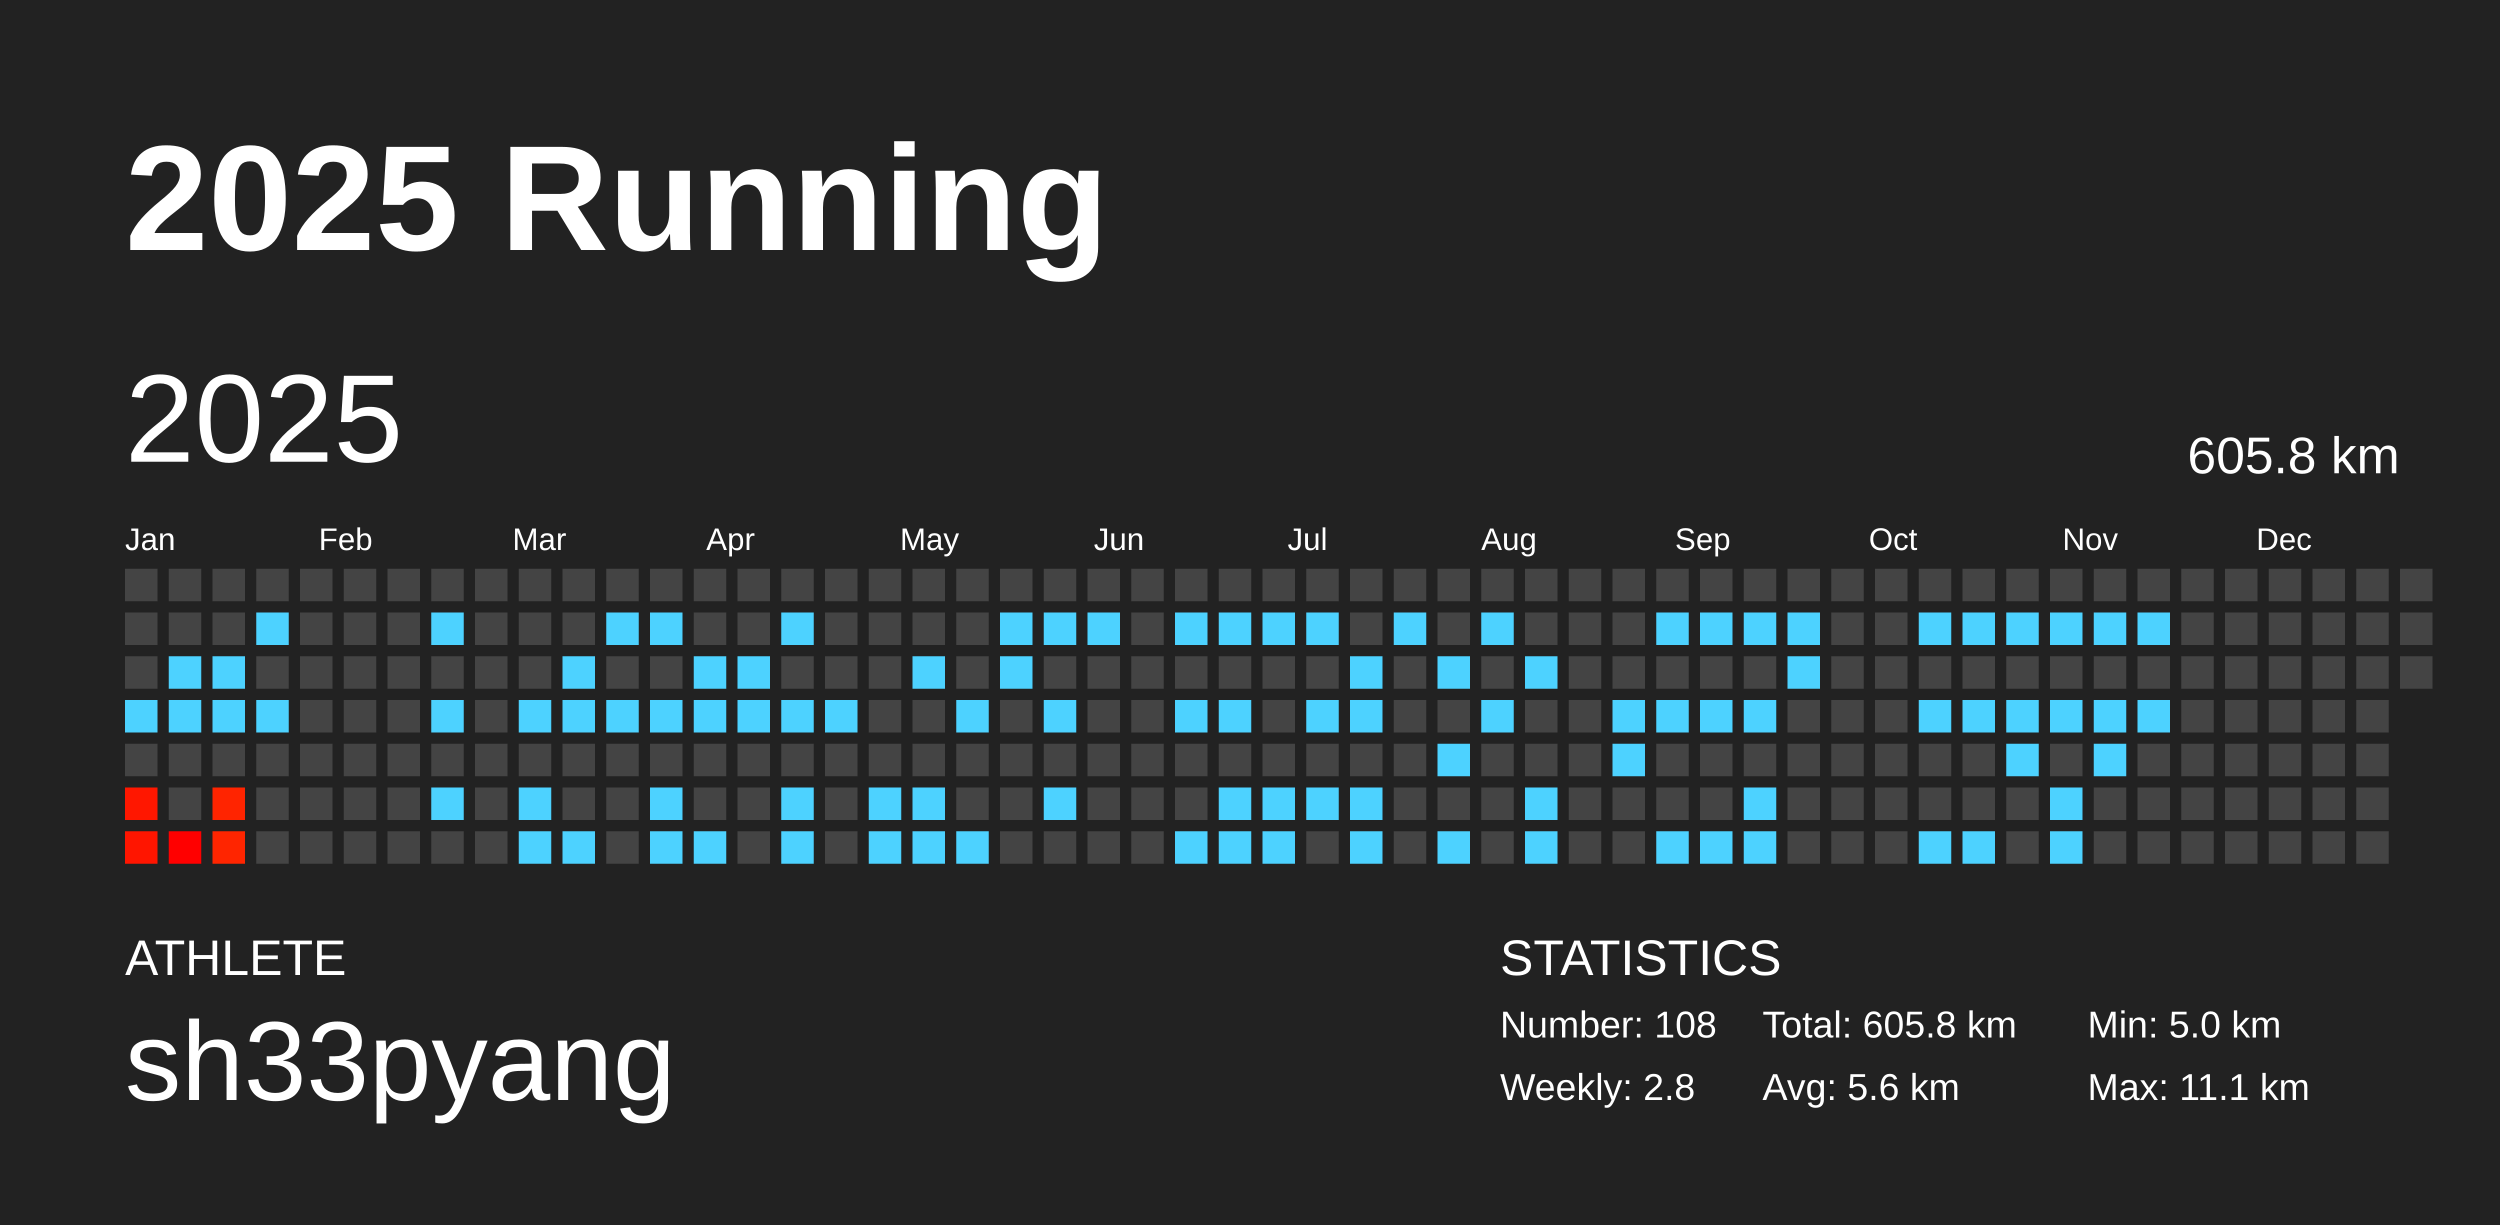
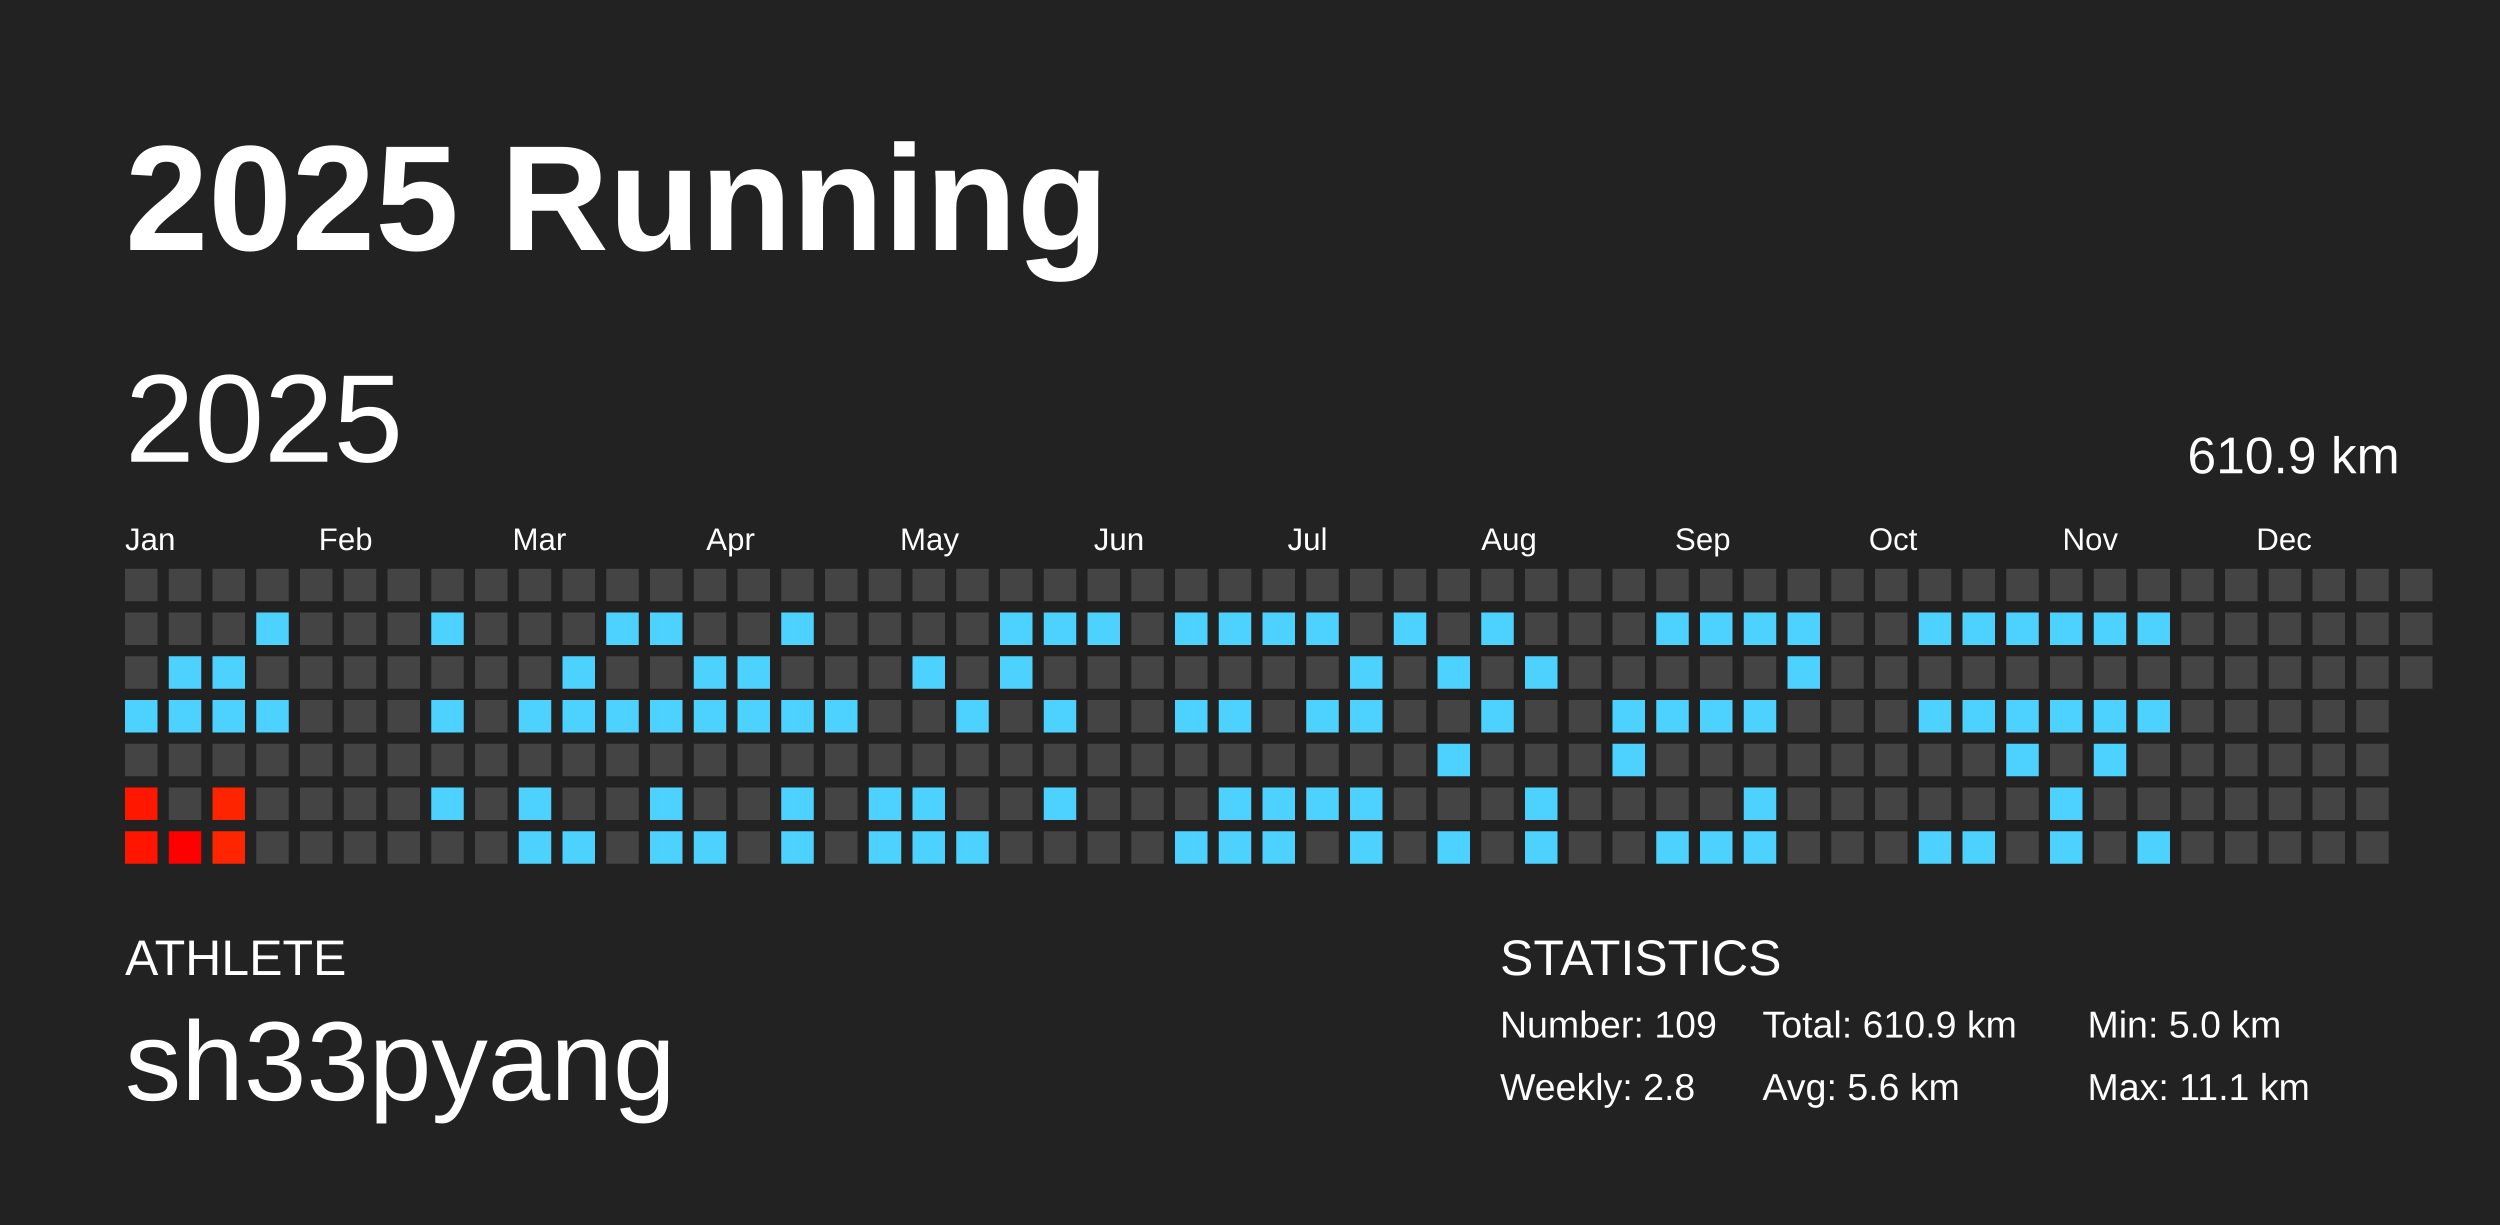
<svg xmlns="http://www.w3.org/2000/svg" baseProfile="full" height="98mm" version="1.1" viewBox="0,0,200,98" width="200mm">
  <defs />
  <rect fill="#222222" height="98" width="200" x="0" y="0" />
  <text fill="#FFFFFF" style="font-size:12px; font-family:Arial; font-weight:bold;" x="10" y="20">2025 Running</text>
  <text fill="#FFFFFF" style="font-size:4px; font-family:Arial" x="10" y="78">ATHLETE</text>
  <text fill="#FFFFFF" style="font-size:9px; font-family:Arial" x="10" y="88">sh33pyang</text>
  <text fill="#FFFFFF" style="font-size:4px; font-family:Arial" x="120" y="78">STATISTICS</text>
-   <text fill="#FFFFFF" style="font-size:3px; font-family:Arial" x="120" y="83">Number: 108</text>
+   <text fill="#FFFFFF" style="font-size:3px; font-family:Arial" x="120" y="83">Number: 109</text>
  <text fill="#FFFFFF" style="font-size:3px; font-family:Arial" x="120" y="88">Weekly: 2.8</text>
-   <text fill="#FFFFFF" style="font-size:3px; font-family:Arial" x="141" y="83">Total: 605.8 km</text>
+   <text fill="#FFFFFF" style="font-size:3px; font-family:Arial" x="141" y="83">Total: 610.9 km</text>
  <text fill="#FFFFFF" style="font-size:3px; font-family:Arial" x="141" y="88">Avg: 5.6 km</text>
  <text fill="#FFFFFF" style="font-size:3px; font-family:Arial" x="167" y="83">Min: 5.0 km</text>
  <text fill="#FFFFFF" style="font-size:3px; font-family:Arial" x="167" y="88">Max: 11.1 km</text>
  <text dominant-baseline="hanging" fill="#FFFFFF" style="font-size:10.0px; font-family:Arial;" x="10" y="30">2025</text>
-   <text dominant-baseline="hanging" fill="#FFFFFF" style="font-size:4.125px; font-family:Arial;" x="175" y="35">605.8 km</text>
+   <text dominant-baseline="hanging" fill="#FFFFFF" style="font-size:4.125px; font-family:Arial;" x="175" y="35">610.9 km</text>
  <text fill="#FFFFFF" style="font-size:2.5px; font-family:Arial" x="10.0" y="44">Jan</text>
  <text fill="#FFFFFF" style="font-size:2.5px; font-family:Arial" x="25.5" y="44">Feb</text>
  <text fill="#FFFFFF" style="font-size:2.5px; font-family:Arial" x="41.0" y="44">Mar</text>
  <text fill="#FFFFFF" style="font-size:2.5px; font-family:Arial" x="56.5" y="44">Apr</text>
  <text fill="#FFFFFF" style="font-size:2.5px; font-family:Arial" x="72.0" y="44">May</text>
  <text fill="#FFFFFF" style="font-size:2.5px; font-family:Arial" x="87.5" y="44">Jun</text>
  <text fill="#FFFFFF" style="font-size:2.5px; font-family:Arial" x="103.0" y="44">Jul</text>
  <text fill="#FFFFFF" style="font-size:2.5px; font-family:Arial" x="118.5" y="44">Aug</text>
  <text fill="#FFFFFF" style="font-size:2.5px; font-family:Arial" x="134.0" y="44">Sep</text>
  <text fill="#FFFFFF" style="font-size:2.5px; font-family:Arial" x="149.5" y="44">Oct</text>
  <text fill="#FFFFFF" style="font-size:2.5px; font-family:Arial" x="165.0" y="44">Nov</text>
  <text fill="#FFFFFF" style="font-size:2.5px; font-family:Arial" x="180.5" y="44">Dec</text>
  <rect fill="#444444" height="2.6" width="2.6" x="10.0" y="45.5" />
  <rect fill="#444444" height="2.6" width="2.6" x="10.0" y="49.0" />
  <rect fill="#444444" height="2.6" width="2.6" x="10.0" y="52.5" />
  <rect fill="#4dd2ff" height="2.6" width="2.6" x="10.0" y="56.0" />
  <rect fill="#444444" height="2.6" width="2.6" x="10.0" y="59.5" />
  <rect fill="#ff1700" height="2.6" width="2.6" x="10.0" y="63.0" />
  <rect fill="#ff1500" height="2.6" width="2.6" x="10.0" y="66.5" />
  <rect fill="#444444" height="2.6" width="2.6" x="13.5" y="45.5" />
  <rect fill="#444444" height="2.6" width="2.6" x="13.5" y="49.0" />
  <rect fill="#4dd2ff" height="2.6" width="2.6" x="13.5" y="52.5" />
  <rect fill="#4dd2ff" height="2.6" width="2.6" x="13.5" y="56.0" />
  <rect fill="#444444" height="2.6" width="2.6" x="13.5" y="59.5" />
  <rect fill="#444444" height="2.6" width="2.6" x="13.5" y="63.0" />
  <rect fill="#ff0000" height="2.6" width="2.6" x="13.5" y="66.5" />
  <rect fill="#444444" height="2.6" width="2.6" x="17.0" y="45.5" />
  <rect fill="#444444" height="2.6" width="2.6" x="17.0" y="49.0" />
  <rect fill="#4dd2ff" height="2.6" width="2.6" x="17.0" y="52.5" />
  <rect fill="#4dd2ff" height="2.6" width="2.6" x="17.0" y="56.0" />
  <rect fill="#444444" height="2.6" width="2.6" x="17.0" y="59.5" />
  <rect fill="#ff2400" height="2.6" width="2.6" x="17.0" y="63.0" />
  <rect fill="#ff2500" height="2.6" width="2.6" x="17.0" y="66.5" />
  <rect fill="#444444" height="2.6" width="2.6" x="20.5" y="45.5" />
  <rect fill="#4dd2ff" height="2.6" width="2.6" x="20.5" y="49.0" />
  <rect fill="#444444" height="2.6" width="2.6" x="20.5" y="52.5" />
  <rect fill="#4dd2ff" height="2.6" width="2.6" x="20.5" y="56.0" />
  <rect fill="#444444" height="2.6" width="2.6" x="20.5" y="59.5" />
  <rect fill="#444444" height="2.6" width="2.6" x="20.5" y="63.0" />
  <rect fill="#444444" height="2.6" width="2.6" x="20.5" y="66.5" />
  <rect fill="#444444" height="2.6" width="2.6" x="24.0" y="45.5" />
  <rect fill="#444444" height="2.6" width="2.6" x="24.0" y="49.0" />
  <rect fill="#444444" height="2.6" width="2.6" x="24.0" y="52.5" />
  <rect fill="#444444" height="2.6" width="2.6" x="24.0" y="56.0" />
  <rect fill="#444444" height="2.6" width="2.6" x="24.0" y="59.5" />
  <rect fill="#444444" height="2.6" width="2.6" x="24.0" y="63.0" />
  <rect fill="#444444" height="2.6" width="2.6" x="24.0" y="66.5" />
  <rect fill="#444444" height="2.6" width="2.6" x="27.5" y="45.5" />
  <rect fill="#444444" height="2.6" width="2.6" x="27.5" y="49.0" />
  <rect fill="#444444" height="2.6" width="2.6" x="27.5" y="52.5" />
  <rect fill="#444444" height="2.6" width="2.6" x="27.5" y="56.0" />
  <rect fill="#444444" height="2.6" width="2.6" x="27.5" y="59.5" />
  <rect fill="#444444" height="2.6" width="2.6" x="27.5" y="63.0" />
  <rect fill="#444444" height="2.6" width="2.6" x="27.5" y="66.5" />
  <rect fill="#444444" height="2.6" width="2.6" x="31.0" y="45.5" />
  <rect fill="#444444" height="2.6" width="2.6" x="31.0" y="49.0" />
  <rect fill="#444444" height="2.6" width="2.6" x="31.0" y="52.5" />
  <rect fill="#444444" height="2.6" width="2.6" x="31.0" y="56.0" />
  <rect fill="#444444" height="2.6" width="2.6" x="31.0" y="59.5" />
  <rect fill="#444444" height="2.6" width="2.6" x="31.0" y="63.0" />
  <rect fill="#444444" height="2.6" width="2.6" x="31.0" y="66.5" />
  <rect fill="#444444" height="2.6" width="2.6" x="34.5" y="45.5" />
  <rect fill="#4dd2ff" height="2.6" width="2.6" x="34.5" y="49.0" />
  <rect fill="#444444" height="2.6" width="2.6" x="34.5" y="52.5" />
  <rect fill="#4dd2ff" height="2.6" width="2.6" x="34.5" y="56.0" />
  <rect fill="#444444" height="2.6" width="2.6" x="34.5" y="59.5" />
  <rect fill="#4dd2ff" height="2.6" width="2.6" x="34.5" y="63.0" />
  <rect fill="#444444" height="2.6" width="2.6" x="34.5" y="66.5" />
  <rect fill="#444444" height="2.6" width="2.6" x="38.0" y="45.5" />
  <rect fill="#444444" height="2.6" width="2.6" x="38.0" y="49.0" />
  <rect fill="#444444" height="2.6" width="2.6" x="38.0" y="52.5" />
  <rect fill="#444444" height="2.6" width="2.6" x="38.0" y="56.0" />
  <rect fill="#444444" height="2.6" width="2.6" x="38.0" y="59.5" />
  <rect fill="#444444" height="2.6" width="2.6" x="38.0" y="63.0" />
  <rect fill="#444444" height="2.6" width="2.6" x="38.0" y="66.5" />
  <rect fill="#444444" height="2.6" width="2.6" x="41.5" y="45.5" />
  <rect fill="#444444" height="2.6" width="2.6" x="41.5" y="49.0" />
  <rect fill="#444444" height="2.6" width="2.6" x="41.5" y="52.5" />
  <rect fill="#4dd2ff" height="2.6" width="2.6" x="41.5" y="56.0" />
  <rect fill="#444444" height="2.6" width="2.6" x="41.5" y="59.5" />
  <rect fill="#4dd2ff" height="2.6" width="2.6" x="41.5" y="63.0" />
  <rect fill="#4dd2ff" height="2.6" width="2.6" x="41.5" y="66.5" />
  <rect fill="#444444" height="2.6" width="2.6" x="45.0" y="45.5" />
  <rect fill="#444444" height="2.6" width="2.6" x="45.0" y="49.0" />
  <rect fill="#4dd2ff" height="2.6" width="2.6" x="45.0" y="52.5" />
  <rect fill="#4dd2ff" height="2.6" width="2.6" x="45.0" y="56.0" />
  <rect fill="#444444" height="2.6" width="2.6" x="45.0" y="59.5" />
  <rect fill="#444444" height="2.6" width="2.6" x="45.0" y="63.0" />
  <rect fill="#4dd2ff" height="2.6" width="2.6" x="45.0" y="66.5" />
  <rect fill="#444444" height="2.6" width="2.6" x="48.5" y="45.5" />
  <rect fill="#4dd2ff" height="2.6" width="2.6" x="48.5" y="49.0" />
  <rect fill="#444444" height="2.6" width="2.6" x="48.5" y="52.5" />
  <rect fill="#4dd2ff" height="2.6" width="2.6" x="48.5" y="56.0" />
  <rect fill="#444444" height="2.6" width="2.6" x="48.5" y="59.5" />
  <rect fill="#444444" height="2.6" width="2.6" x="48.5" y="63.0" />
  <rect fill="#444444" height="2.6" width="2.6" x="48.5" y="66.5" />
  <rect fill="#444444" height="2.6" width="2.6" x="52.0" y="45.5" />
  <rect fill="#4dd2ff" height="2.6" width="2.6" x="52.0" y="49.0" />
  <rect fill="#444444" height="2.6" width="2.6" x="52.0" y="52.5" />
  <rect fill="#4dd2ff" height="2.6" width="2.6" x="52.0" y="56.0" />
  <rect fill="#444444" height="2.6" width="2.6" x="52.0" y="59.5" />
  <rect fill="#4dd2ff" height="2.6" width="2.6" x="52.0" y="63.0" />
  <rect fill="#4dd2ff" height="2.6" width="2.6" x="52.0" y="66.5" />
  <rect fill="#444444" height="2.6" width="2.6" x="55.5" y="45.5" />
  <rect fill="#444444" height="2.6" width="2.6" x="55.5" y="49.0" />
  <rect fill="#4dd2ff" height="2.6" width="2.6" x="55.5" y="52.5" />
  <rect fill="#4dd2ff" height="2.6" width="2.6" x="55.5" y="56.0" />
  <rect fill="#444444" height="2.6" width="2.6" x="55.5" y="59.5" />
  <rect fill="#444444" height="2.6" width="2.6" x="55.5" y="63.0" />
  <rect fill="#4dd2ff" height="2.6" width="2.6" x="55.5" y="66.5" />
  <rect fill="#444444" height="2.6" width="2.6" x="59.0" y="45.5" />
  <rect fill="#444444" height="2.6" width="2.6" x="59.0" y="49.0" />
  <rect fill="#4dd2ff" height="2.6" width="2.6" x="59.0" y="52.5" />
  <rect fill="#4dd2ff" height="2.6" width="2.6" x="59.0" y="56.0" />
  <rect fill="#444444" height="2.6" width="2.6" x="59.0" y="59.5" />
  <rect fill="#444444" height="2.6" width="2.6" x="59.0" y="63.0" />
  <rect fill="#444444" height="2.6" width="2.6" x="59.0" y="66.5" />
  <rect fill="#444444" height="2.6" width="2.6" x="62.5" y="45.5" />
  <rect fill="#4dd2ff" height="2.6" width="2.6" x="62.5" y="49.0" />
  <rect fill="#444444" height="2.6" width="2.6" x="62.5" y="52.5" />
  <rect fill="#4dd2ff" height="2.6" width="2.6" x="62.5" y="56.0" />
  <rect fill="#444444" height="2.6" width="2.6" x="62.5" y="59.5" />
  <rect fill="#4dd2ff" height="2.6" width="2.6" x="62.5" y="63.0" />
  <rect fill="#4dd2ff" height="2.6" width="2.6" x="62.5" y="66.5" />
  <rect fill="#444444" height="2.6" width="2.6" x="66.0" y="45.5" />
  <rect fill="#444444" height="2.6" width="2.6" x="66.0" y="49.0" />
  <rect fill="#444444" height="2.6" width="2.6" x="66.0" y="52.5" />
  <rect fill="#4dd2ff" height="2.6" width="2.6" x="66.0" y="56.0" />
  <rect fill="#444444" height="2.6" width="2.6" x="66.0" y="59.5" />
  <rect fill="#444444" height="2.6" width="2.6" x="66.0" y="63.0" />
  <rect fill="#444444" height="2.6" width="2.6" x="66.0" y="66.5" />
  <rect fill="#444444" height="2.6" width="2.6" x="69.5" y="45.5" />
  <rect fill="#444444" height="2.6" width="2.6" x="69.5" y="49.0" />
  <rect fill="#444444" height="2.6" width="2.6" x="69.5" y="52.5" />
  <rect fill="#444444" height="2.6" width="2.6" x="69.5" y="56.0" />
  <rect fill="#444444" height="2.6" width="2.6" x="69.5" y="59.5" />
  <rect fill="#4dd2ff" height="2.6" width="2.6" x="69.5" y="63.0" />
  <rect fill="#4dd2ff" height="2.6" width="2.6" x="69.5" y="66.5" />
  <rect fill="#444444" height="2.6" width="2.6" x="73.0" y="45.5" />
  <rect fill="#444444" height="2.6" width="2.6" x="73.0" y="49.0" />
  <rect fill="#4dd2ff" height="2.6" width="2.6" x="73.0" y="52.5" />
  <rect fill="#444444" height="2.6" width="2.6" x="73.0" y="56.0" />
  <rect fill="#444444" height="2.6" width="2.6" x="73.0" y="59.5" />
  <rect fill="#4dd2ff" height="2.6" width="2.6" x="73.0" y="63.0" />
  <rect fill="#4dd2ff" height="2.6" width="2.6" x="73.0" y="66.5" />
  <rect fill="#444444" height="2.6" width="2.6" x="76.5" y="45.5" />
  <rect fill="#444444" height="2.6" width="2.6" x="76.5" y="49.0" />
  <rect fill="#444444" height="2.6" width="2.6" x="76.5" y="52.5" />
  <rect fill="#4dd2ff" height="2.6" width="2.6" x="76.5" y="56.0" />
  <rect fill="#444444" height="2.6" width="2.6" x="76.5" y="59.5" />
  <rect fill="#444444" height="2.6" width="2.6" x="76.5" y="63.0" />
  <rect fill="#4dd2ff" height="2.6" width="2.6" x="76.5" y="66.5" />
  <rect fill="#444444" height="2.6" width="2.6" x="80.0" y="45.5" />
  <rect fill="#4dd2ff" height="2.6" width="2.6" x="80.0" y="49.0" />
  <rect fill="#4dd2ff" height="2.6" width="2.6" x="80.0" y="52.5" />
  <rect fill="#444444" height="2.6" width="2.6" x="80.0" y="56.0" />
  <rect fill="#444444" height="2.6" width="2.6" x="80.0" y="59.5" />
  <rect fill="#444444" height="2.6" width="2.6" x="80.0" y="63.0" />
  <rect fill="#444444" height="2.6" width="2.6" x="80.0" y="66.5" />
  <rect fill="#444444" height="2.6" width="2.6" x="83.5" y="45.5" />
  <rect fill="#4dd2ff" height="2.6" width="2.6" x="83.5" y="49.0" />
  <rect fill="#444444" height="2.6" width="2.6" x="83.5" y="52.5" />
  <rect fill="#4dd2ff" height="2.6" width="2.6" x="83.5" y="56.0" />
  <rect fill="#444444" height="2.6" width="2.6" x="83.5" y="59.5" />
  <rect fill="#4dd2ff" height="2.6" width="2.6" x="83.5" y="63.0" />
  <rect fill="#444444" height="2.6" width="2.6" x="83.5" y="66.5" />
  <rect fill="#444444" height="2.6" width="2.6" x="87.0" y="45.5" />
  <rect fill="#4dd2ff" height="2.6" width="2.6" x="87.0" y="49.0" />
  <rect fill="#444444" height="2.6" width="2.6" x="87.0" y="52.5" />
  <rect fill="#444444" height="2.6" width="2.6" x="87.0" y="56.0" />
  <rect fill="#444444" height="2.6" width="2.6" x="87.0" y="59.5" />
  <rect fill="#444444" height="2.6" width="2.6" x="87.0" y="63.0" />
  <rect fill="#444444" height="2.6" width="2.6" x="87.0" y="66.5" />
  <rect fill="#444444" height="2.6" width="2.6" x="90.5" y="45.5" />
  <rect fill="#444444" height="2.6" width="2.6" x="90.5" y="49.0" />
  <rect fill="#444444" height="2.6" width="2.6" x="90.5" y="52.5" />
  <rect fill="#444444" height="2.6" width="2.6" x="90.5" y="56.0" />
  <rect fill="#444444" height="2.6" width="2.6" x="90.5" y="59.5" />
  <rect fill="#444444" height="2.6" width="2.6" x="90.5" y="63.0" />
  <rect fill="#444444" height="2.6" width="2.6" x="90.5" y="66.5" />
  <rect fill="#444444" height="2.6" width="2.6" x="94.0" y="45.5" />
  <rect fill="#4dd2ff" height="2.6" width="2.6" x="94.0" y="49.0" />
  <rect fill="#444444" height="2.6" width="2.6" x="94.0" y="52.5" />
  <rect fill="#4dd2ff" height="2.6" width="2.6" x="94.0" y="56.0" />
  <rect fill="#444444" height="2.6" width="2.6" x="94.0" y="59.5" />
  <rect fill="#444444" height="2.6" width="2.6" x="94.0" y="63.0" />
  <rect fill="#4dd2ff" height="2.6" width="2.6" x="94.0" y="66.5" />
  <rect fill="#444444" height="2.6" width="2.6" x="97.5" y="45.5" />
  <rect fill="#4dd2ff" height="2.6" width="2.6" x="97.5" y="49.0" />
  <rect fill="#444444" height="2.6" width="2.6" x="97.5" y="52.5" />
  <rect fill="#4dd2ff" height="2.6" width="2.6" x="97.5" y="56.0" />
  <rect fill="#444444" height="2.6" width="2.6" x="97.5" y="59.5" />
  <rect fill="#4dd2ff" height="2.6" width="2.6" x="97.5" y="63.0" />
  <rect fill="#4dd2ff" height="2.6" width="2.6" x="97.5" y="66.5" />
  <rect fill="#444444" height="2.6" width="2.6" x="101.0" y="45.5" />
  <rect fill="#4dd2ff" height="2.6" width="2.6" x="101.0" y="49.0" />
  <rect fill="#444444" height="2.6" width="2.6" x="101.0" y="52.5" />
  <rect fill="#444444" height="2.6" width="2.6" x="101.0" y="56.0" />
  <rect fill="#444444" height="2.6" width="2.6" x="101.0" y="59.5" />
  <rect fill="#4dd2ff" height="2.6" width="2.6" x="101.0" y="63.0" />
  <rect fill="#4dd2ff" height="2.6" width="2.6" x="101.0" y="66.5" />
  <rect fill="#444444" height="2.6" width="2.6" x="104.5" y="45.5" />
  <rect fill="#4dd2ff" height="2.6" width="2.6" x="104.5" y="49.0" />
  <rect fill="#444444" height="2.6" width="2.6" x="104.5" y="52.5" />
  <rect fill="#4dd2ff" height="2.6" width="2.6" x="104.5" y="56.0" />
  <rect fill="#444444" height="2.6" width="2.6" x="104.5" y="59.5" />
  <rect fill="#4dd2ff" height="2.6" width="2.6" x="104.5" y="63.0" />
  <rect fill="#444444" height="2.6" width="2.6" x="104.5" y="66.5" />
  <rect fill="#444444" height="2.6" width="2.6" x="108.0" y="45.5" />
  <rect fill="#444444" height="2.6" width="2.6" x="108.0" y="49.0" />
  <rect fill="#4dd2ff" height="2.6" width="2.6" x="108.0" y="52.5" />
  <rect fill="#4dd2ff" height="2.6" width="2.6" x="108.0" y="56.0" />
  <rect fill="#444444" height="2.6" width="2.6" x="108.0" y="59.5" />
  <rect fill="#4dd2ff" height="2.6" width="2.6" x="108.0" y="63.0" />
  <rect fill="#4dd2ff" height="2.6" width="2.6" x="108.0" y="66.5" />
  <rect fill="#444444" height="2.6" width="2.6" x="111.5" y="45.5" />
  <rect fill="#4dd2ff" height="2.6" width="2.6" x="111.5" y="49.0" />
  <rect fill="#444444" height="2.6" width="2.6" x="111.5" y="52.5" />
  <rect fill="#444444" height="2.6" width="2.6" x="111.5" y="56.0" />
  <rect fill="#444444" height="2.6" width="2.6" x="111.5" y="59.5" />
  <rect fill="#444444" height="2.6" width="2.6" x="111.5" y="63.0" />
  <rect fill="#444444" height="2.6" width="2.6" x="111.5" y="66.5" />
  <rect fill="#444444" height="2.6" width="2.6" x="115.0" y="45.5" />
  <rect fill="#444444" height="2.6" width="2.6" x="115.0" y="49.0" />
  <rect fill="#4dd2ff" height="2.6" width="2.6" x="115.0" y="52.5" />
  <rect fill="#444444" height="2.6" width="2.6" x="115.0" y="56.0" />
  <rect fill="#4dd2ff" height="2.6" width="2.6" x="115.0" y="59.5" />
  <rect fill="#444444" height="2.6" width="2.6" x="115.0" y="63.0" />
  <rect fill="#4dd2ff" height="2.6" width="2.6" x="115.0" y="66.5" />
  <rect fill="#444444" height="2.6" width="2.6" x="118.5" y="45.5" />
  <rect fill="#4dd2ff" height="2.6" width="2.6" x="118.5" y="49.0" />
  <rect fill="#444444" height="2.6" width="2.6" x="118.5" y="52.5" />
  <rect fill="#4dd2ff" height="2.6" width="2.6" x="118.5" y="56.0" />
  <rect fill="#444444" height="2.6" width="2.6" x="118.5" y="59.5" />
  <rect fill="#444444" height="2.6" width="2.6" x="118.5" y="63.0" />
  <rect fill="#444444" height="2.6" width="2.6" x="118.5" y="66.5" />
  <rect fill="#444444" height="2.6" width="2.6" x="122.0" y="45.5" />
  <rect fill="#444444" height="2.6" width="2.6" x="122.0" y="49.0" />
  <rect fill="#4dd2ff" height="2.6" width="2.6" x="122.0" y="52.5" />
  <rect fill="#444444" height="2.6" width="2.6" x="122.0" y="56.0" />
  <rect fill="#444444" height="2.6" width="2.6" x="122.0" y="59.5" />
  <rect fill="#4dd2ff" height="2.6" width="2.6" x="122.0" y="63.0" />
  <rect fill="#4dd2ff" height="2.6" width="2.6" x="122.0" y="66.5" />
  <rect fill="#444444" height="2.6" width="2.6" x="125.5" y="45.5" />
  <rect fill="#444444" height="2.6" width="2.6" x="125.5" y="49.0" />
  <rect fill="#444444" height="2.6" width="2.6" x="125.5" y="52.5" />
  <rect fill="#444444" height="2.6" width="2.6" x="125.5" y="56.0" />
  <rect fill="#444444" height="2.6" width="2.6" x="125.5" y="59.5" />
  <rect fill="#444444" height="2.6" width="2.6" x="125.5" y="63.0" />
  <rect fill="#444444" height="2.6" width="2.6" x="125.5" y="66.5" />
  <rect fill="#444444" height="2.6" width="2.6" x="129.0" y="45.5" />
  <rect fill="#444444" height="2.6" width="2.6" x="129.0" y="49.0" />
  <rect fill="#444444" height="2.6" width="2.6" x="129.0" y="52.5" />
  <rect fill="#4dd2ff" height="2.6" width="2.6" x="129.0" y="56.0" />
  <rect fill="#4dd2ff" height="2.6" width="2.6" x="129.0" y="59.5" />
  <rect fill="#444444" height="2.6" width="2.6" x="129.0" y="63.0" />
  <rect fill="#444444" height="2.6" width="2.6" x="129.0" y="66.5" />
  <rect fill="#444444" height="2.6" width="2.6" x="132.5" y="45.5" />
  <rect fill="#4dd2ff" height="2.6" width="2.6" x="132.5" y="49.0" />
  <rect fill="#444444" height="2.6" width="2.6" x="132.5" y="52.5" />
  <rect fill="#4dd2ff" height="2.6" width="2.6" x="132.5" y="56.0" />
  <rect fill="#444444" height="2.6" width="2.6" x="132.5" y="59.5" />
  <rect fill="#444444" height="2.6" width="2.6" x="132.5" y="63.0" />
  <rect fill="#4dd2ff" height="2.6" width="2.6" x="132.5" y="66.5" />
  <rect fill="#444444" height="2.6" width="2.6" x="136.0" y="45.5" />
  <rect fill="#4dd2ff" height="2.6" width="2.6" x="136.0" y="49.0" />
  <rect fill="#444444" height="2.6" width="2.6" x="136.0" y="52.5" />
  <rect fill="#4dd2ff" height="2.6" width="2.6" x="136.0" y="56.0" />
  <rect fill="#444444" height="2.6" width="2.6" x="136.0" y="59.5" />
  <rect fill="#444444" height="2.6" width="2.6" x="136.0" y="63.0" />
  <rect fill="#4dd2ff" height="2.6" width="2.6" x="136.0" y="66.5" />
  <rect fill="#444444" height="2.6" width="2.6" x="139.5" y="45.5" />
  <rect fill="#4dd2ff" height="2.6" width="2.6" x="139.5" y="49.0" />
  <rect fill="#444444" height="2.6" width="2.6" x="139.5" y="52.5" />
  <rect fill="#4dd2ff" height="2.6" width="2.6" x="139.5" y="56.0" />
  <rect fill="#444444" height="2.6" width="2.6" x="139.5" y="59.5" />
  <rect fill="#4dd2ff" height="2.6" width="2.6" x="139.5" y="63.0" />
  <rect fill="#4dd2ff" height="2.6" width="2.6" x="139.5" y="66.5" />
  <rect fill="#444444" height="2.6" width="2.6" x="143.0" y="45.5" />
  <rect fill="#4dd2ff" height="2.6" width="2.6" x="143.0" y="49.0" />
  <rect fill="#4dd2ff" height="2.6" width="2.6" x="143.0" y="52.5" />
  <rect fill="#444444" height="2.6" width="2.6" x="143.0" y="56.0" />
  <rect fill="#444444" height="2.6" width="2.6" x="143.0" y="59.5" />
  <rect fill="#444444" height="2.6" width="2.6" x="143.0" y="63.0" />
  <rect fill="#444444" height="2.6" width="2.6" x="143.0" y="66.5" />
  <rect fill="#444444" height="2.6" width="2.6" x="146.5" y="45.5" />
  <rect fill="#444444" height="2.6" width="2.6" x="146.5" y="49.0" />
  <rect fill="#444444" height="2.6" width="2.6" x="146.5" y="52.5" />
  <rect fill="#444444" height="2.6" width="2.6" x="146.5" y="56.0" />
  <rect fill="#444444" height="2.6" width="2.6" x="146.5" y="59.5" />
  <rect fill="#444444" height="2.6" width="2.6" x="146.5" y="63.0" />
  <rect fill="#444444" height="2.6" width="2.6" x="146.5" y="66.5" />
  <rect fill="#444444" height="2.6" width="2.6" x="150.0" y="45.5" />
  <rect fill="#444444" height="2.6" width="2.6" x="150.0" y="49.0" />
  <rect fill="#444444" height="2.6" width="2.6" x="150.0" y="52.5" />
  <rect fill="#444444" height="2.6" width="2.6" x="150.0" y="56.0" />
  <rect fill="#444444" height="2.6" width="2.6" x="150.0" y="59.5" />
  <rect fill="#444444" height="2.6" width="2.6" x="150.0" y="63.0" />
  <rect fill="#444444" height="2.6" width="2.6" x="150.0" y="66.5" />
  <rect fill="#444444" height="2.6" width="2.6" x="153.5" y="45.5" />
  <rect fill="#4dd2ff" height="2.6" width="2.6" x="153.5" y="49.0" />
  <rect fill="#444444" height="2.6" width="2.6" x="153.5" y="52.5" />
  <rect fill="#4dd2ff" height="2.6" width="2.6" x="153.5" y="56.0" />
  <rect fill="#444444" height="2.6" width="2.6" x="153.5" y="59.5" />
  <rect fill="#444444" height="2.6" width="2.6" x="153.5" y="63.0" />
  <rect fill="#4dd2ff" height="2.6" width="2.6" x="153.5" y="66.5" />
  <rect fill="#444444" height="2.6" width="2.6" x="157.0" y="45.5" />
  <rect fill="#4dd2ff" height="2.6" width="2.6" x="157.0" y="49.0" />
  <rect fill="#444444" height="2.6" width="2.6" x="157.0" y="52.5" />
  <rect fill="#4dd2ff" height="2.6" width="2.6" x="157.0" y="56.0" />
  <rect fill="#444444" height="2.6" width="2.6" x="157.0" y="59.5" />
  <rect fill="#444444" height="2.6" width="2.6" x="157.0" y="63.0" />
  <rect fill="#4dd2ff" height="2.6" width="2.6" x="157.0" y="66.5" />
  <rect fill="#444444" height="2.6" width="2.6" x="160.5" y="45.5" />
  <rect fill="#4dd2ff" height="2.6" width="2.6" x="160.5" y="49.0" />
  <rect fill="#444444" height="2.6" width="2.6" x="160.5" y="52.5" />
  <rect fill="#4dd2ff" height="2.6" width="2.6" x="160.5" y="56.0" />
  <rect fill="#4dd2ff" height="2.6" width="2.6" x="160.5" y="59.5" />
  <rect fill="#444444" height="2.6" width="2.6" x="160.5" y="63.0" />
  <rect fill="#444444" height="2.6" width="2.6" x="160.5" y="66.5" />
  <rect fill="#444444" height="2.6" width="2.6" x="164.0" y="45.5" />
  <rect fill="#4dd2ff" height="2.6" width="2.6" x="164.0" y="49.0" />
  <rect fill="#444444" height="2.6" width="2.6" x="164.0" y="52.5" />
  <rect fill="#4dd2ff" height="2.6" width="2.6" x="164.0" y="56.0" />
  <rect fill="#444444" height="2.6" width="2.6" x="164.0" y="59.5" />
  <rect fill="#4dd2ff" height="2.6" width="2.6" x="164.0" y="63.0" />
  <rect fill="#4dd2ff" height="2.6" width="2.6" x="164.0" y="66.5" />
  <rect fill="#444444" height="2.6" width="2.6" x="167.5" y="45.5" />
  <rect fill="#4dd2ff" height="2.6" width="2.6" x="167.5" y="49.0" />
  <rect fill="#444444" height="2.6" width="2.6" x="167.5" y="52.5" />
  <rect fill="#4dd2ff" height="2.6" width="2.6" x="167.5" y="56.0" />
  <rect fill="#4dd2ff" height="2.6" width="2.6" x="167.5" y="59.5" />
  <rect fill="#444444" height="2.6" width="2.6" x="167.5" y="63.0" />
  <rect fill="#444444" height="2.6" width="2.6" x="167.5" y="66.5" />
  <rect fill="#444444" height="2.6" width="2.6" x="171.0" y="45.5" />
  <rect fill="#4dd2ff" height="2.6" width="2.6" x="171.0" y="49.0" />
  <rect fill="#444444" height="2.6" width="2.6" x="171.0" y="52.5" />
  <rect fill="#4dd2ff" height="2.6" width="2.6" x="171.0" y="56.0" />
  <rect fill="#444444" height="2.6" width="2.6" x="171.0" y="59.5" />
  <rect fill="#444444" height="2.6" width="2.6" x="171.0" y="63.0" />
-   <rect fill="#444444" height="2.6" width="2.6" x="171.0" y="66.5" />
+   <rect fill="#4dd2ff" height="2.6" width="2.6" x="171.0" y="66.5" />
  <rect fill="#444444" height="2.6" width="2.6" x="174.5" y="45.5" />
  <rect fill="#444444" height="2.6" width="2.6" x="174.5" y="49.0" />
  <rect fill="#444444" height="2.6" width="2.6" x="174.5" y="52.5" />
  <rect fill="#444444" height="2.6" width="2.6" x="174.5" y="56.0" />
  <rect fill="#444444" height="2.6" width="2.6" x="174.5" y="59.5" />
  <rect fill="#444444" height="2.6" width="2.6" x="174.5" y="63.0" />
  <rect fill="#444444" height="2.6" width="2.6" x="174.5" y="66.5" />
  <rect fill="#444444" height="2.6" width="2.6" x="178.0" y="45.5" />
  <rect fill="#444444" height="2.6" width="2.6" x="178.0" y="49.0" />
  <rect fill="#444444" height="2.6" width="2.6" x="178.0" y="52.5" />
  <rect fill="#444444" height="2.6" width="2.6" x="178.0" y="56.0" />
  <rect fill="#444444" height="2.6" width="2.6" x="178.0" y="59.5" />
  <rect fill="#444444" height="2.6" width="2.6" x="178.0" y="63.0" />
  <rect fill="#444444" height="2.6" width="2.6" x="178.0" y="66.5" />
  <rect fill="#444444" height="2.6" width="2.6" x="181.5" y="45.5" />
  <rect fill="#444444" height="2.6" width="2.6" x="181.5" y="49.0" />
  <rect fill="#444444" height="2.6" width="2.6" x="181.5" y="52.5" />
  <rect fill="#444444" height="2.6" width="2.6" x="181.5" y="56.0" />
  <rect fill="#444444" height="2.6" width="2.6" x="181.5" y="59.5" />
  <rect fill="#444444" height="2.6" width="2.6" x="181.5" y="63.0" />
  <rect fill="#444444" height="2.6" width="2.6" x="181.5" y="66.5" />
  <rect fill="#444444" height="2.6" width="2.6" x="185.0" y="45.5" />
  <rect fill="#444444" height="2.6" width="2.6" x="185.0" y="49.0" />
  <rect fill="#444444" height="2.6" width="2.6" x="185.0" y="52.5" />
  <rect fill="#444444" height="2.6" width="2.6" x="185.0" y="56.0" />
  <rect fill="#444444" height="2.6" width="2.6" x="185.0" y="59.5" />
  <rect fill="#444444" height="2.6" width="2.6" x="185.0" y="63.0" />
  <rect fill="#444444" height="2.6" width="2.6" x="185.0" y="66.5" />
  <rect fill="#444444" height="2.6" width="2.6" x="188.5" y="45.5" />
  <rect fill="#444444" height="2.6" width="2.6" x="188.5" y="49.0" />
  <rect fill="#444444" height="2.6" width="2.6" x="188.5" y="52.5" />
  <rect fill="#444444" height="2.6" width="2.6" x="188.5" y="56.0" />
  <rect fill="#444444" height="2.6" width="2.6" x="188.5" y="59.5" />
  <rect fill="#444444" height="2.6" width="2.6" x="188.5" y="63.0" />
  <rect fill="#444444" height="2.6" width="2.6" x="188.5" y="66.5" />
  <rect fill="#444444" height="2.6" width="2.6" x="192.0" y="45.5" />
  <rect fill="#444444" height="2.6" width="2.6" x="192.0" y="49.0" />
  <rect fill="#444444" height="2.6" width="2.6" x="192.0" y="52.5" />
</svg>
